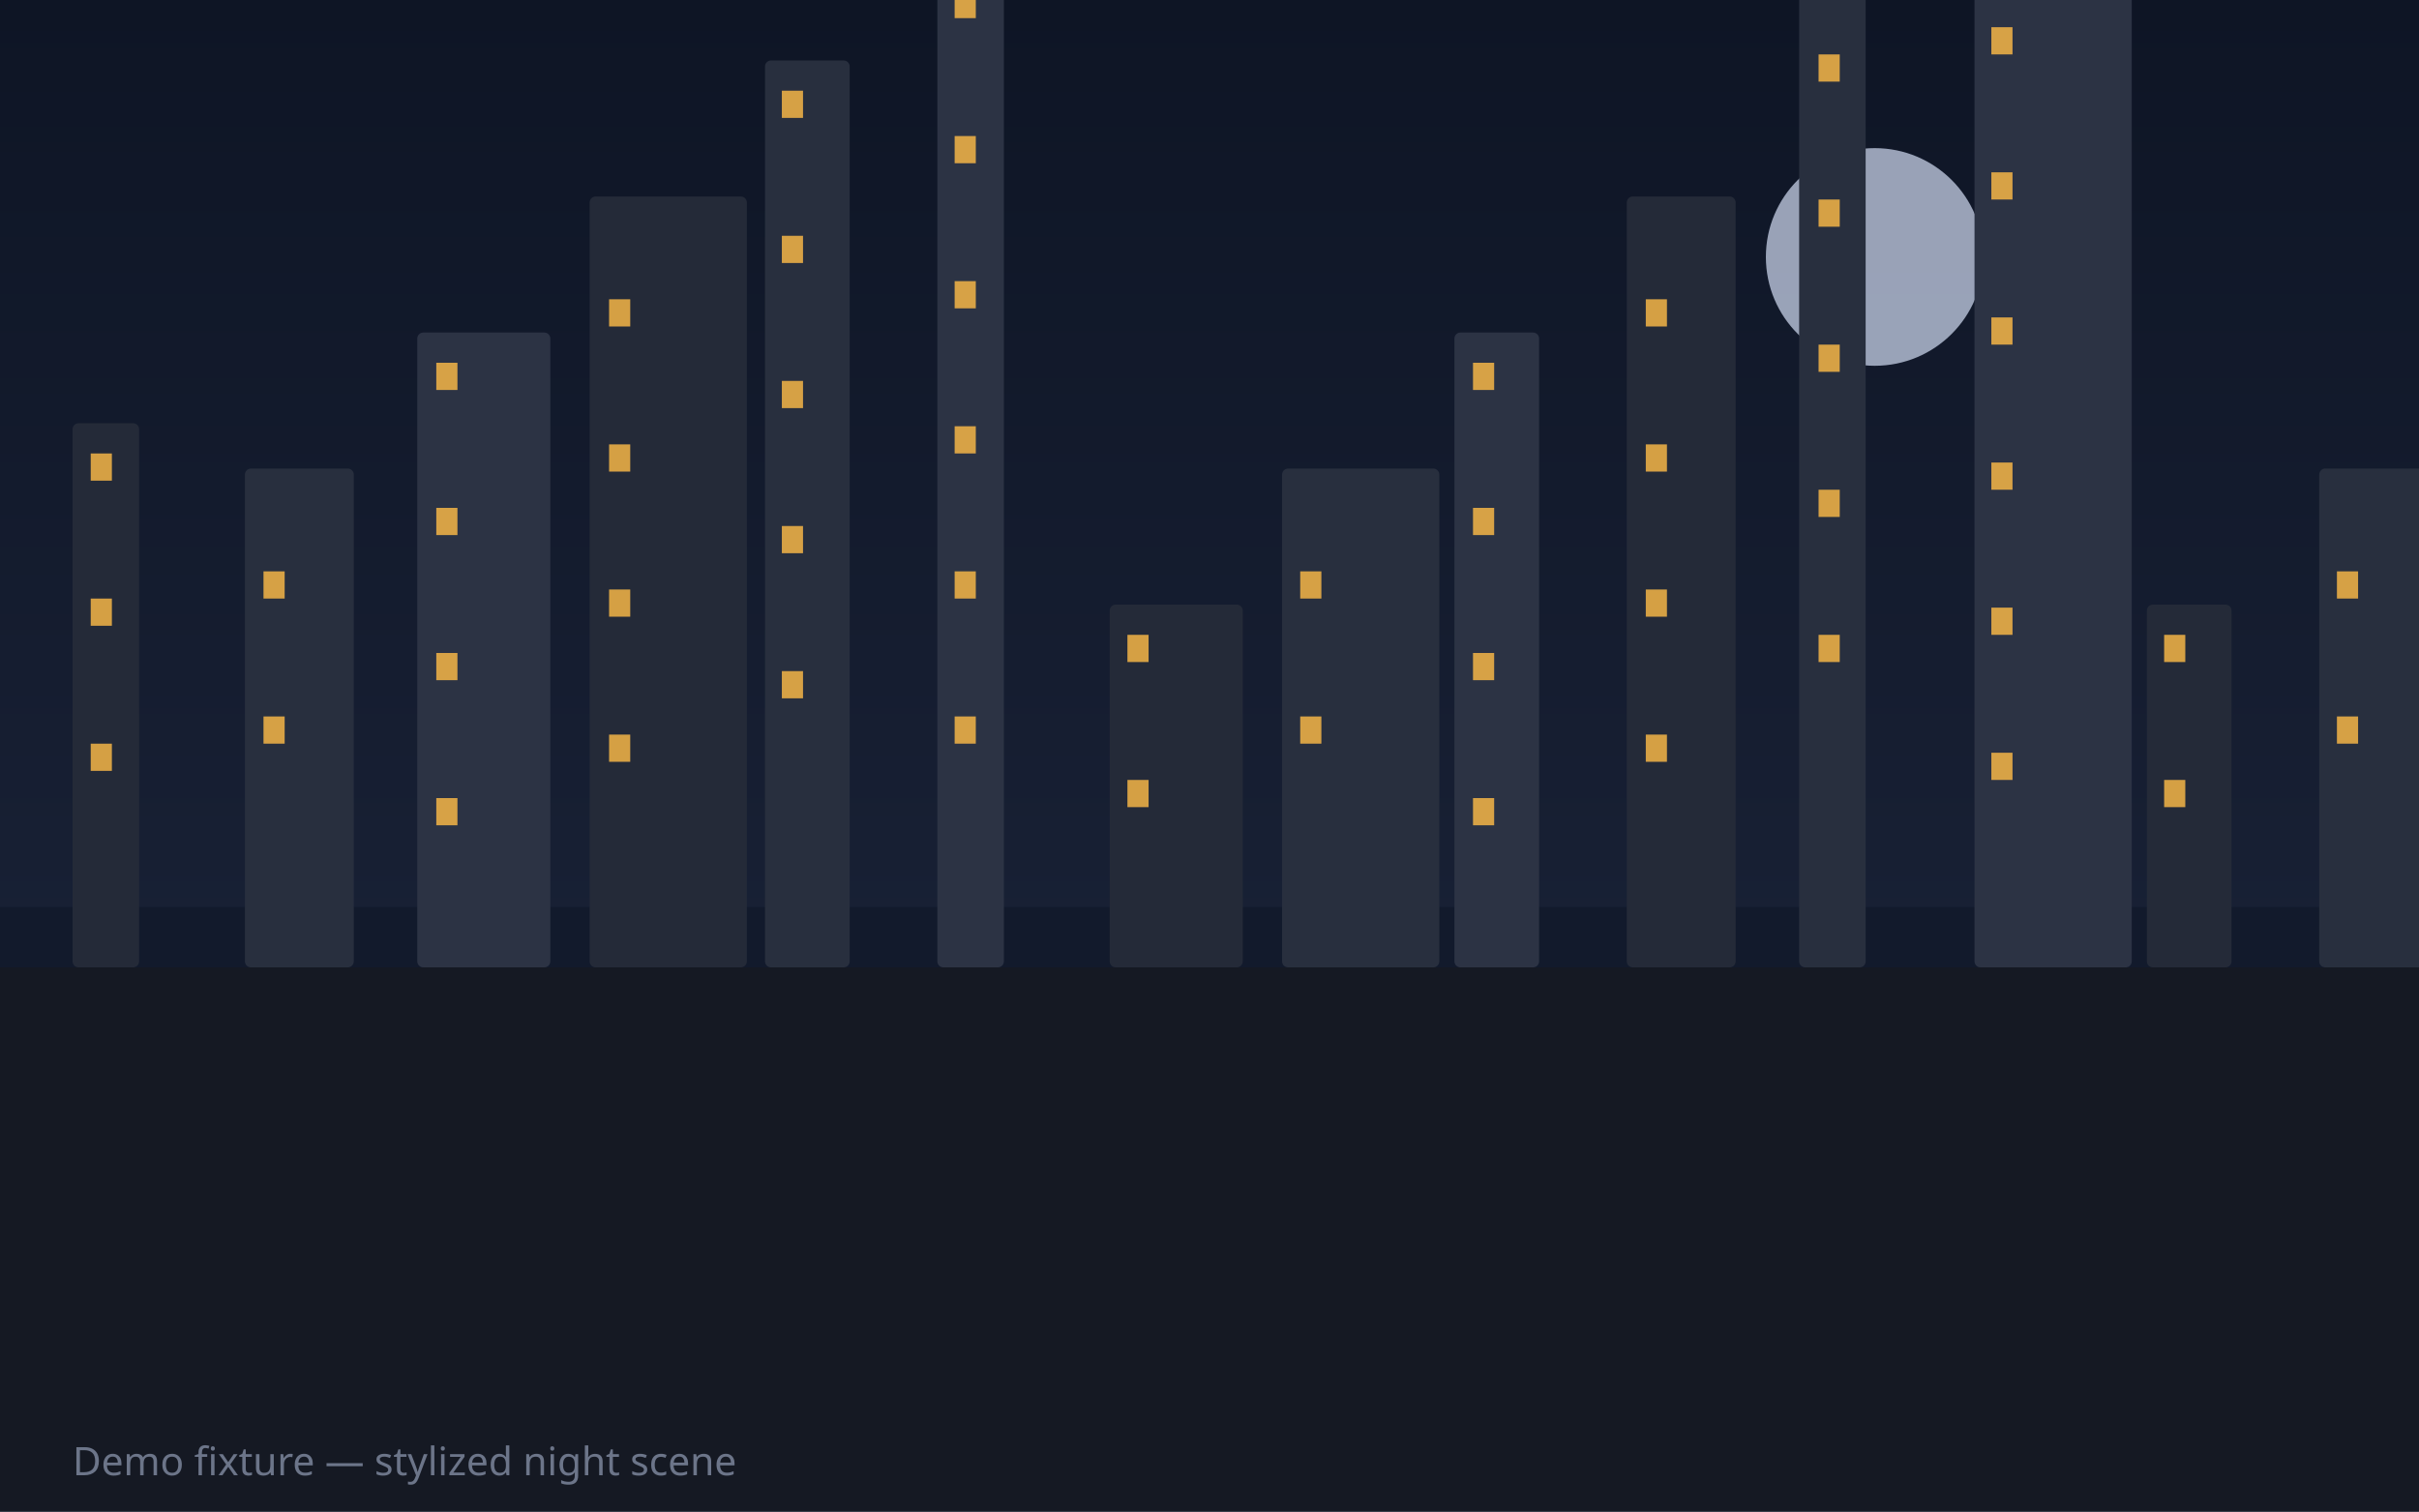
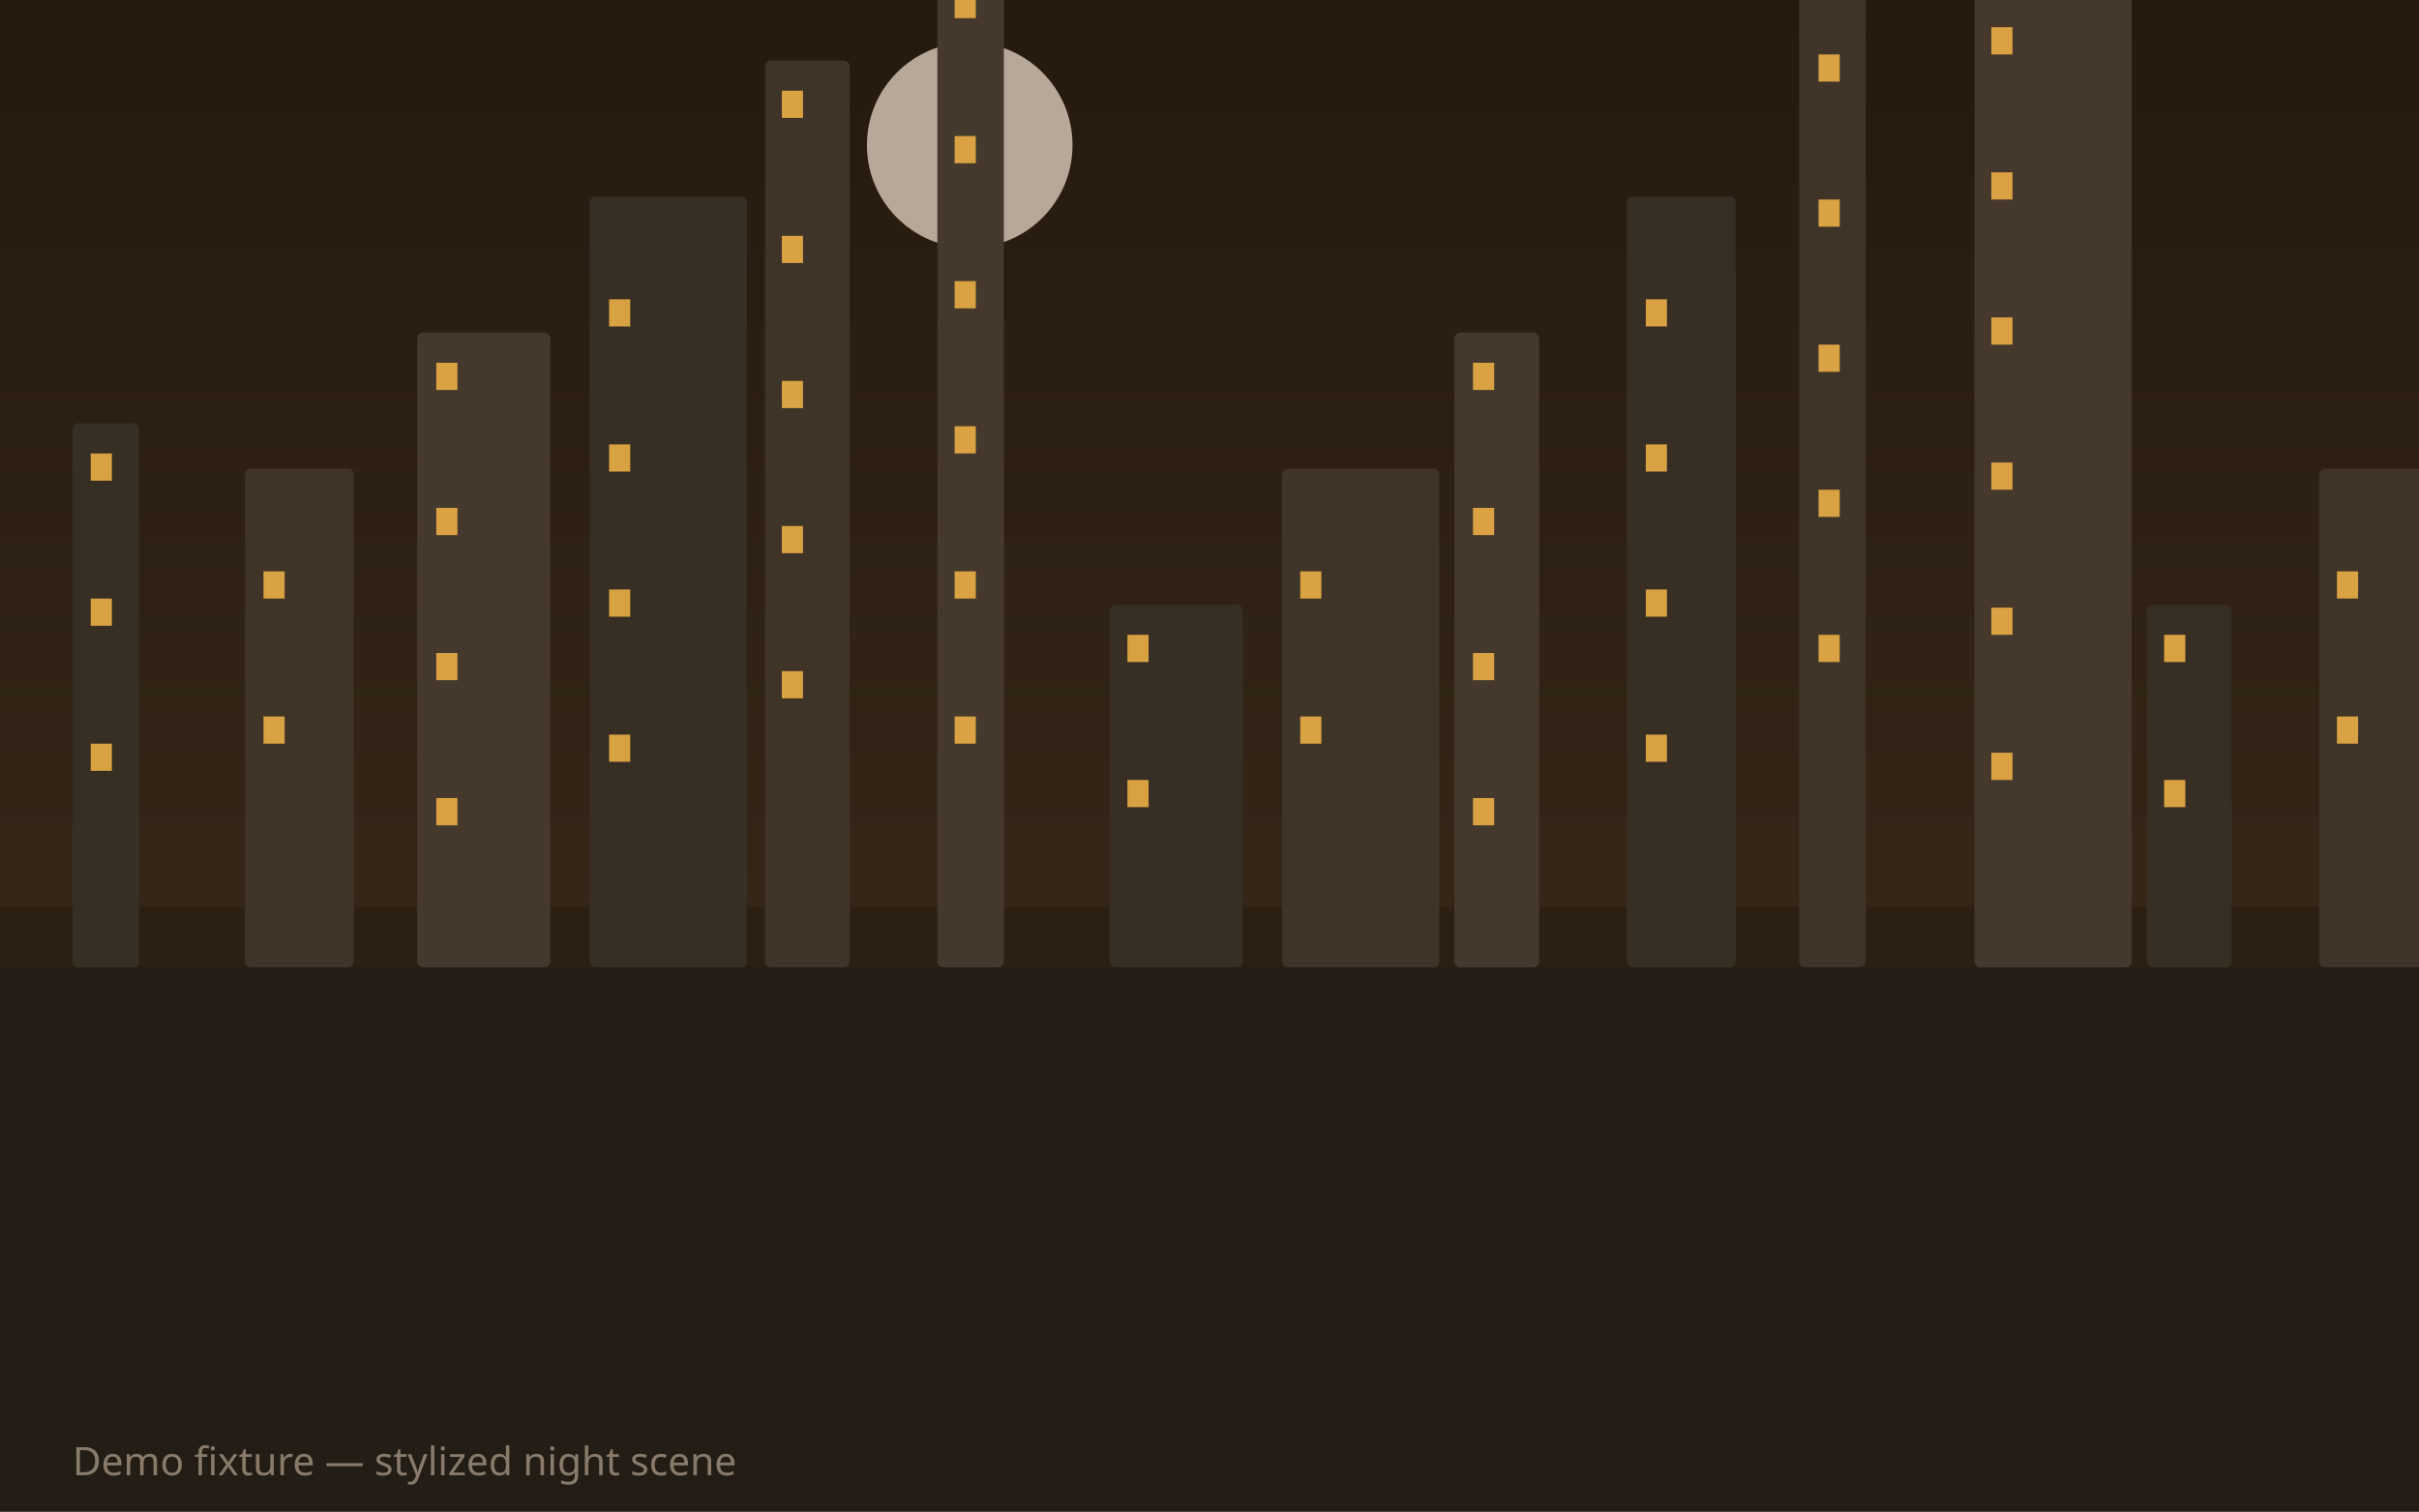
<svg xmlns="http://www.w3.org/2000/svg" width="800" height="500" viewBox="0 0 800 500" role="img" aria-label="Demo night scene">
  <defs>
    <linearGradient id="sky-aad-07" x1="0" y1="0" x2="0" y2="1">
-       <stop offset="0%" stop-color="hsl(222, 45%, 10%)" />
-       <stop offset="100%" stop-color="hsl(222, 35%, 18%)" />
+       <stop offset="0%" stop-color="hsl(32, 45%, 10%)" />
+       <stop offset="100%" stop-color="hsl(32, 35%, 18%)" />
    </linearGradient>
  </defs>
  <rect width="800" height="500" fill="url(#sky-aad-07)" />
-   <circle cx="620" cy="85" r="36" fill="hsl(222, 28%, 78%)" opacity="0.82" />
-   <path d="M0 350 Q200 310 400 340 T800 330 L800 500 L0 500 Z" fill="hsl(222, 40%, 12%)" opacity="0.75" />
-   <rect y="300" width="800" height="120" fill="hsl(222, 40%, 12%)" opacity="0.9" />
-   <ellipse cx="80" cy="360" rx="40" ry="6" fill="hsl(222, 25%, 22%)" opacity="0.35" />
-   <ellipse cx="175" cy="360" rx="40" ry="6" fill="hsl(222, 25%, 22%)" opacity="0.35" />
-   <ellipse cx="270" cy="360" rx="40" ry="6" fill="hsl(222, 25%, 22%)" opacity="0.35" />
-   <ellipse cx="365" cy="360" rx="40" ry="6" fill="hsl(222, 25%, 22%)" opacity="0.35" />
-   <ellipse cx="460" cy="360" rx="40" ry="6" fill="hsl(222, 25%, 22%)" opacity="0.35" />
-   <ellipse cx="555" cy="360" rx="40" ry="6" fill="hsl(222, 25%, 22%)" opacity="0.35" />
-   <ellipse cx="650" cy="360" rx="40" ry="6" fill="hsl(222, 25%, 22%)" opacity="0.35" />
-   <ellipse cx="745" cy="360" rx="40" ry="6" fill="hsl(222, 25%, 22%)" opacity="0.35" />
-   <rect y="320" width="800" height="180" fill="hsl(222, 25%, 11%)" />
-   <rect x="24" y="140" width="22" height="180" fill="hsl(222, 22%, 18%)" rx="2" />
+   <circle cx="320.7" cy="48.0" r="34" fill="hsl(32, 28%, 78%)" opacity="0.82" />
+   <path d="M0 350 Q200 310 400 340 T800 330 L800 500 L0 500 Z" fill="hsl(32, 40%, 12%)" opacity="0.75" />
+   <rect y="300" width="800" height="120" fill="hsl(32, 40%, 12%)" opacity="0.9" />
+   <ellipse cx="80" cy="360" rx="40" ry="6" fill="hsl(32, 25%, 22%)" opacity="0.35" />
+   <ellipse cx="175" cy="360" rx="40" ry="6" fill="hsl(32, 25%, 22%)" opacity="0.35" />
+   <ellipse cx="270" cy="360" rx="40" ry="6" fill="hsl(32, 25%, 22%)" opacity="0.35" />
+   <ellipse cx="365" cy="360" rx="40" ry="6" fill="hsl(32, 25%, 22%)" opacity="0.35" />
+   <ellipse cx="460" cy="360" rx="40" ry="6" fill="hsl(32, 25%, 22%)" opacity="0.35" />
+   <ellipse cx="555" cy="360" rx="40" ry="6" fill="hsl(32, 25%, 22%)" opacity="0.35" />
+   <ellipse cx="650" cy="360" rx="40" ry="6" fill="hsl(32, 25%, 22%)" opacity="0.35" />
+   <ellipse cx="745" cy="360" rx="40" ry="6" fill="hsl(32, 25%, 22%)" opacity="0.35" />
+   <rect y="320" width="800" height="180" fill="hsl(32, 25%, 11%)" />
+   <rect x="24" y="140" width="22" height="180" fill="hsl(32, 22%, 18%)" rx="2" />
  <rect x="30" y="150" width="7" height="9" fill="hsl(38, 90%, 62%)" opacity="0.85" />
  <rect x="30" y="198" width="7" height="9" fill="hsl(38, 90%, 62%)" opacity="0.85" />
  <rect x="30" y="246" width="7" height="9" fill="hsl(38, 90%, 62%)" opacity="0.85" />
-   <rect x="81" y="155" width="36" height="165" fill="hsl(222, 22%, 20%)" rx="2" />
+   <rect x="81" y="155" width="36" height="165" fill="hsl(32, 22%, 20%)" rx="2" />
  <rect x="87.143" y="189" width="7" height="9" fill="hsl(38, 90%, 62%)" opacity="0.85" />
  <rect x="87.143" y="237" width="7" height="9" fill="hsl(38, 90%, 62%)" opacity="0.85" />
-   <rect x="138" y="110" width="44" height="210" fill="hsl(222, 22%, 22%)" rx="2" />
+   <rect x="138" y="110" width="44" height="210" fill="hsl(32, 22%, 22%)" rx="2" />
  <rect x="144.286" y="120" width="7" height="9" fill="hsl(38, 90%, 62%)" opacity="0.85" />
  <rect x="144.286" y="168" width="7" height="9" fill="hsl(38, 90%, 62%)" opacity="0.85" />
  <rect x="144.286" y="216" width="7" height="9" fill="hsl(38, 90%, 62%)" opacity="0.85" />
  <rect x="144.286" y="264" width="7" height="9" fill="hsl(38, 90%, 62%)" opacity="0.85" />
-   <rect x="195" y="65" width="52" height="255" fill="hsl(222, 22%, 18%)" rx="2" />
+   <rect x="195" y="65" width="52" height="255" fill="hsl(32, 22%, 18%)" rx="2" />
  <rect x="201.429" y="99" width="7" height="9" fill="hsl(38, 90%, 62%)" opacity="0.85" />
  <rect x="201.429" y="147" width="7" height="9" fill="hsl(38, 90%, 62%)" opacity="0.85" />
  <rect x="201.429" y="195" width="7" height="9" fill="hsl(38, 90%, 62%)" opacity="0.85" />
  <rect x="201.429" y="243" width="7" height="9" fill="hsl(38, 90%, 62%)" opacity="0.85" />
-   <rect x="253" y="20" width="28" height="300" fill="hsl(222, 22%, 20%)" rx="2" />
+   <rect x="253" y="20" width="28" height="300" fill="hsl(32, 22%, 20%)" rx="2" />
  <rect x="258.571" y="30" width="7" height="9" fill="hsl(38, 90%, 62%)" opacity="0.85" />
  <rect x="258.571" y="78" width="7" height="9" fill="hsl(38, 90%, 62%)" opacity="0.85" />
  <rect x="258.571" y="126" width="7" height="9" fill="hsl(38, 90%, 62%)" opacity="0.85" />
  <rect x="258.571" y="174" width="7" height="9" fill="hsl(38, 90%, 62%)" opacity="0.85" />
  <rect x="258.571" y="222" width="7" height="9" fill="hsl(38, 90%, 62%)" opacity="0.85" />
-   <rect x="310" y="-85" width="22" height="405" fill="hsl(222, 22%, 22%)" rx="2" />
+   <rect x="310" y="-85" width="22" height="405" fill="hsl(32, 22%, 22%)" rx="2" />
  <rect x="315.714" y="-51" width="7" height="9" fill="hsl(38, 90%, 62%)" opacity="0.85" />
  <rect x="315.714" y="-3" width="7" height="9" fill="hsl(38, 90%, 62%)" opacity="0.85" />
  <rect x="315.714" y="45" width="7" height="9" fill="hsl(38, 90%, 62%)" opacity="0.85" />
  <rect x="315.714" y="93" width="7" height="9" fill="hsl(38, 90%, 62%)" opacity="0.85" />
  <rect x="315.714" y="141" width="7" height="9" fill="hsl(38, 90%, 62%)" opacity="0.85" />
  <rect x="315.714" y="189" width="7" height="9" fill="hsl(38, 90%, 62%)" opacity="0.85" />
  <rect x="315.714" y="237" width="7" height="9" fill="hsl(38, 90%, 62%)" opacity="0.85" />
-   <rect x="367" y="200" width="44" height="120" fill="hsl(222, 22%, 18%)" rx="2" />
+   <rect x="367" y="200" width="44" height="120" fill="hsl(32, 22%, 18%)" rx="2" />
  <rect x="372.857" y="210" width="7" height="9" fill="hsl(38, 90%, 62%)" opacity="0.85" />
  <rect x="372.857" y="258" width="7" height="9" fill="hsl(38, 90%, 62%)" opacity="0.85" />
-   <rect x="424" y="155" width="52" height="165" fill="hsl(222, 22%, 20%)" rx="2" />
+   <rect x="424" y="155" width="52" height="165" fill="hsl(32, 22%, 20%)" rx="2" />
  <rect x="430" y="189" width="7" height="9" fill="hsl(38, 90%, 62%)" opacity="0.85" />
  <rect x="430" y="237" width="7" height="9" fill="hsl(38, 90%, 62%)" opacity="0.85" />
-   <rect x="481" y="110" width="28" height="210" fill="hsl(222, 22%, 22%)" rx="2" />
+   <rect x="481" y="110" width="28" height="210" fill="hsl(32, 22%, 22%)" rx="2" />
  <rect x="487.143" y="120" width="7" height="9" fill="hsl(38, 90%, 62%)" opacity="0.85" />
  <rect x="487.143" y="168" width="7" height="9" fill="hsl(38, 90%, 62%)" opacity="0.85" />
  <rect x="487.143" y="216" width="7" height="9" fill="hsl(38, 90%, 62%)" opacity="0.85" />
  <rect x="487.143" y="264" width="7" height="9" fill="hsl(38, 90%, 62%)" opacity="0.85" />
-   <rect x="538" y="65" width="36" height="255" fill="hsl(222, 22%, 18%)" rx="2" />
+   <rect x="538" y="65" width="36" height="255" fill="hsl(32, 22%, 18%)" rx="2" />
  <rect x="544.286" y="99" width="7" height="9" fill="hsl(38, 90%, 62%)" opacity="0.85" />
  <rect x="544.286" y="147" width="7" height="9" fill="hsl(38, 90%, 62%)" opacity="0.85" />
  <rect x="544.286" y="195" width="7" height="9" fill="hsl(38, 90%, 62%)" opacity="0.85" />
  <rect x="544.286" y="243" width="7" height="9" fill="hsl(38, 90%, 62%)" opacity="0.85" />
-   <rect x="595" y="-40" width="22" height="360" fill="hsl(222, 22%, 20%)" rx="2" />
+   <rect x="595" y="-40" width="22" height="360" fill="hsl(32, 22%, 20%)" rx="2" />
  <rect x="601.429" y="-30" width="7" height="9" fill="hsl(38, 90%, 62%)" opacity="0.85" />
  <rect x="601.429" y="18" width="7" height="9" fill="hsl(38, 90%, 62%)" opacity="0.85" />
  <rect x="601.429" y="66" width="7" height="9" fill="hsl(38, 90%, 62%)" opacity="0.85" />
  <rect x="601.429" y="114" width="7" height="9" fill="hsl(38, 90%, 62%)" opacity="0.85" />
  <rect x="601.429" y="162" width="7" height="9" fill="hsl(38, 90%, 62%)" opacity="0.85" />
  <rect x="601.429" y="210" width="7" height="9" fill="hsl(38, 90%, 62%)" opacity="0.85" />
-   <rect x="653" y="-25" width="52" height="345" fill="hsl(222, 22%, 22%)" rx="2" />
+   <rect x="653" y="-25" width="52" height="345" fill="hsl(32, 22%, 22%)" rx="2" />
  <rect x="658.571" y="9" width="7" height="9" fill="hsl(38, 90%, 62%)" opacity="0.85" />
  <rect x="658.571" y="57" width="7" height="9" fill="hsl(38, 90%, 62%)" opacity="0.85" />
  <rect x="658.571" y="105" width="7" height="9" fill="hsl(38, 90%, 62%)" opacity="0.85" />
  <rect x="658.571" y="153" width="7" height="9" fill="hsl(38, 90%, 62%)" opacity="0.85" />
  <rect x="658.571" y="201" width="7" height="9" fill="hsl(38, 90%, 62%)" opacity="0.85" />
  <rect x="658.571" y="249" width="7" height="9" fill="hsl(38, 90%, 62%)" opacity="0.85" />
-   <rect x="710" y="200" width="28" height="120" fill="hsl(222, 22%, 18%)" rx="2" />
+   <rect x="710" y="200" width="28" height="120" fill="hsl(32, 22%, 18%)" rx="2" />
  <rect x="715.714" y="210" width="7" height="9" fill="hsl(38, 90%, 62%)" opacity="0.85" />
  <rect x="715.714" y="258" width="7" height="9" fill="hsl(38, 90%, 62%)" opacity="0.85" />
-   <rect x="767" y="155" width="36" height="165" fill="hsl(222, 22%, 20%)" rx="2" />
+   <rect x="767" y="155" width="36" height="165" fill="hsl(32, 22%, 20%)" rx="2" />
  <rect x="772.857" y="189" width="7" height="9" fill="hsl(38, 90%, 62%)" opacity="0.85" />
  <rect x="772.857" y="237" width="7" height="9" fill="hsl(38, 90%, 62%)" opacity="0.85" />
-   <text x="24" y="488" fill="hsl(222, 12%, 48%)" font-family="system-ui,sans-serif" font-size="13">Demo fixture — stylized night scene</text>
+   <text x="24" y="488" fill="hsl(32, 12%, 48%)" font-family="system-ui,sans-serif" font-size="13">Demo fixture — stylized night scene</text>
</svg>
